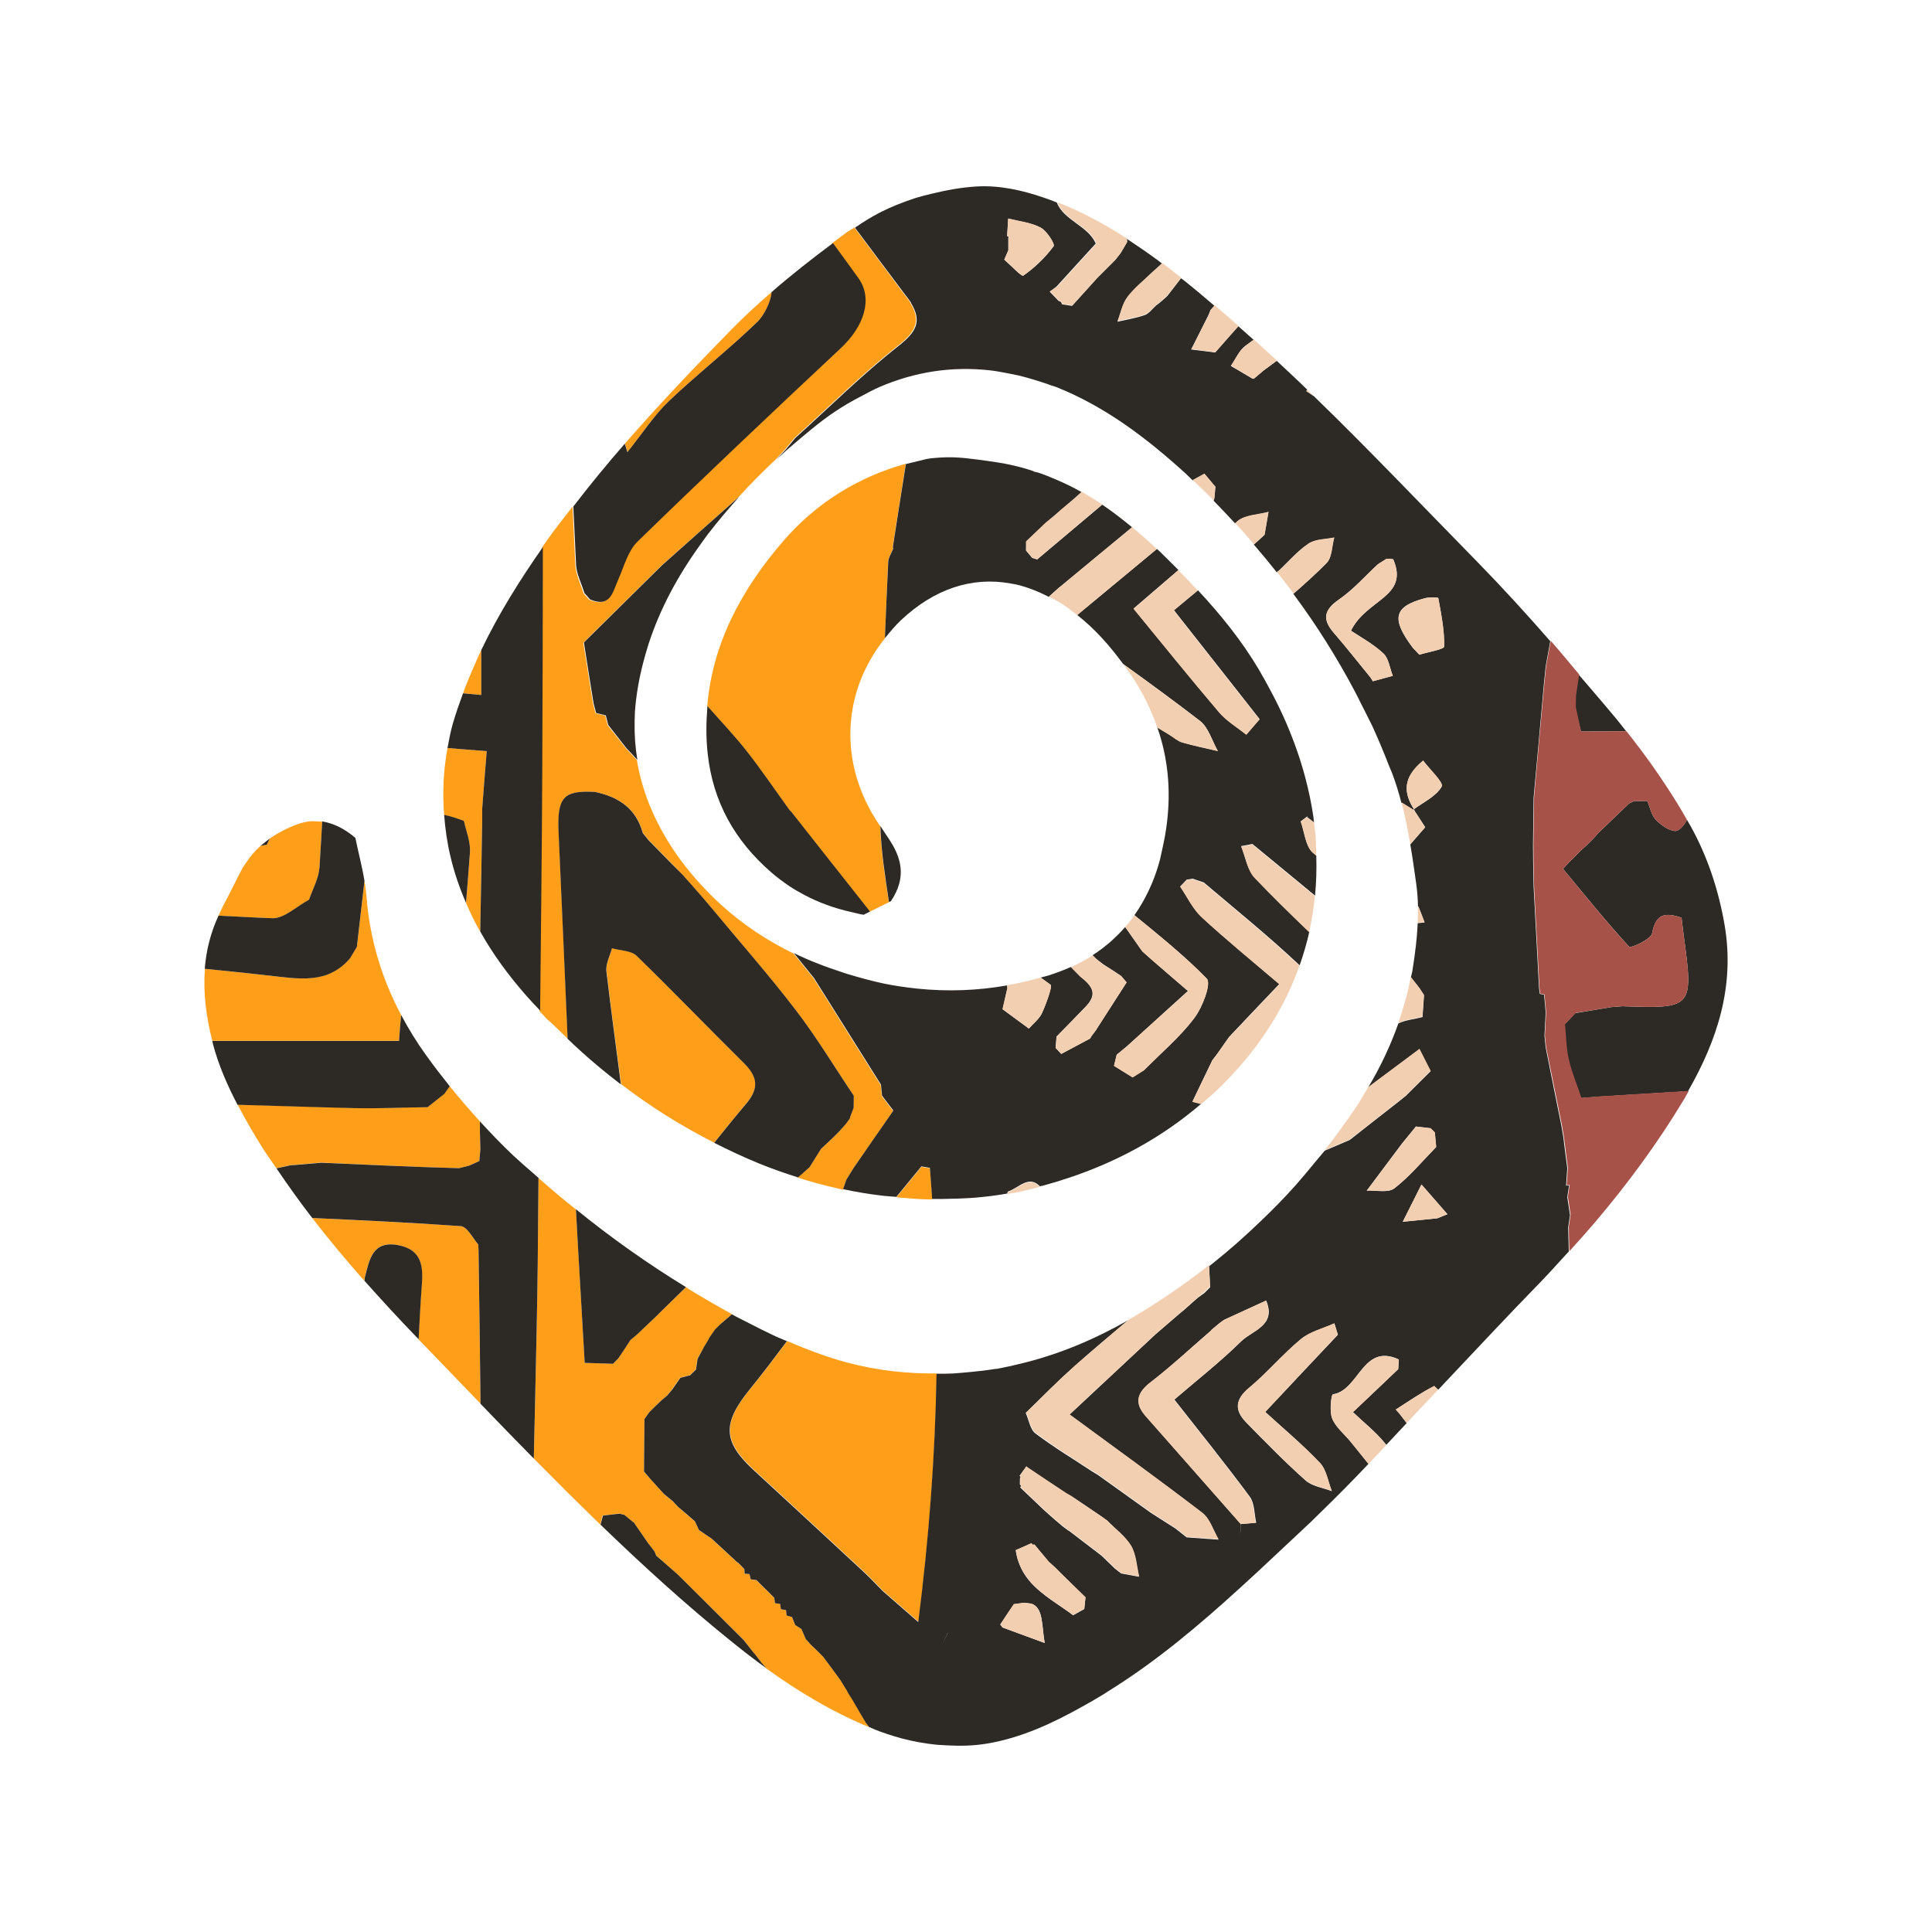
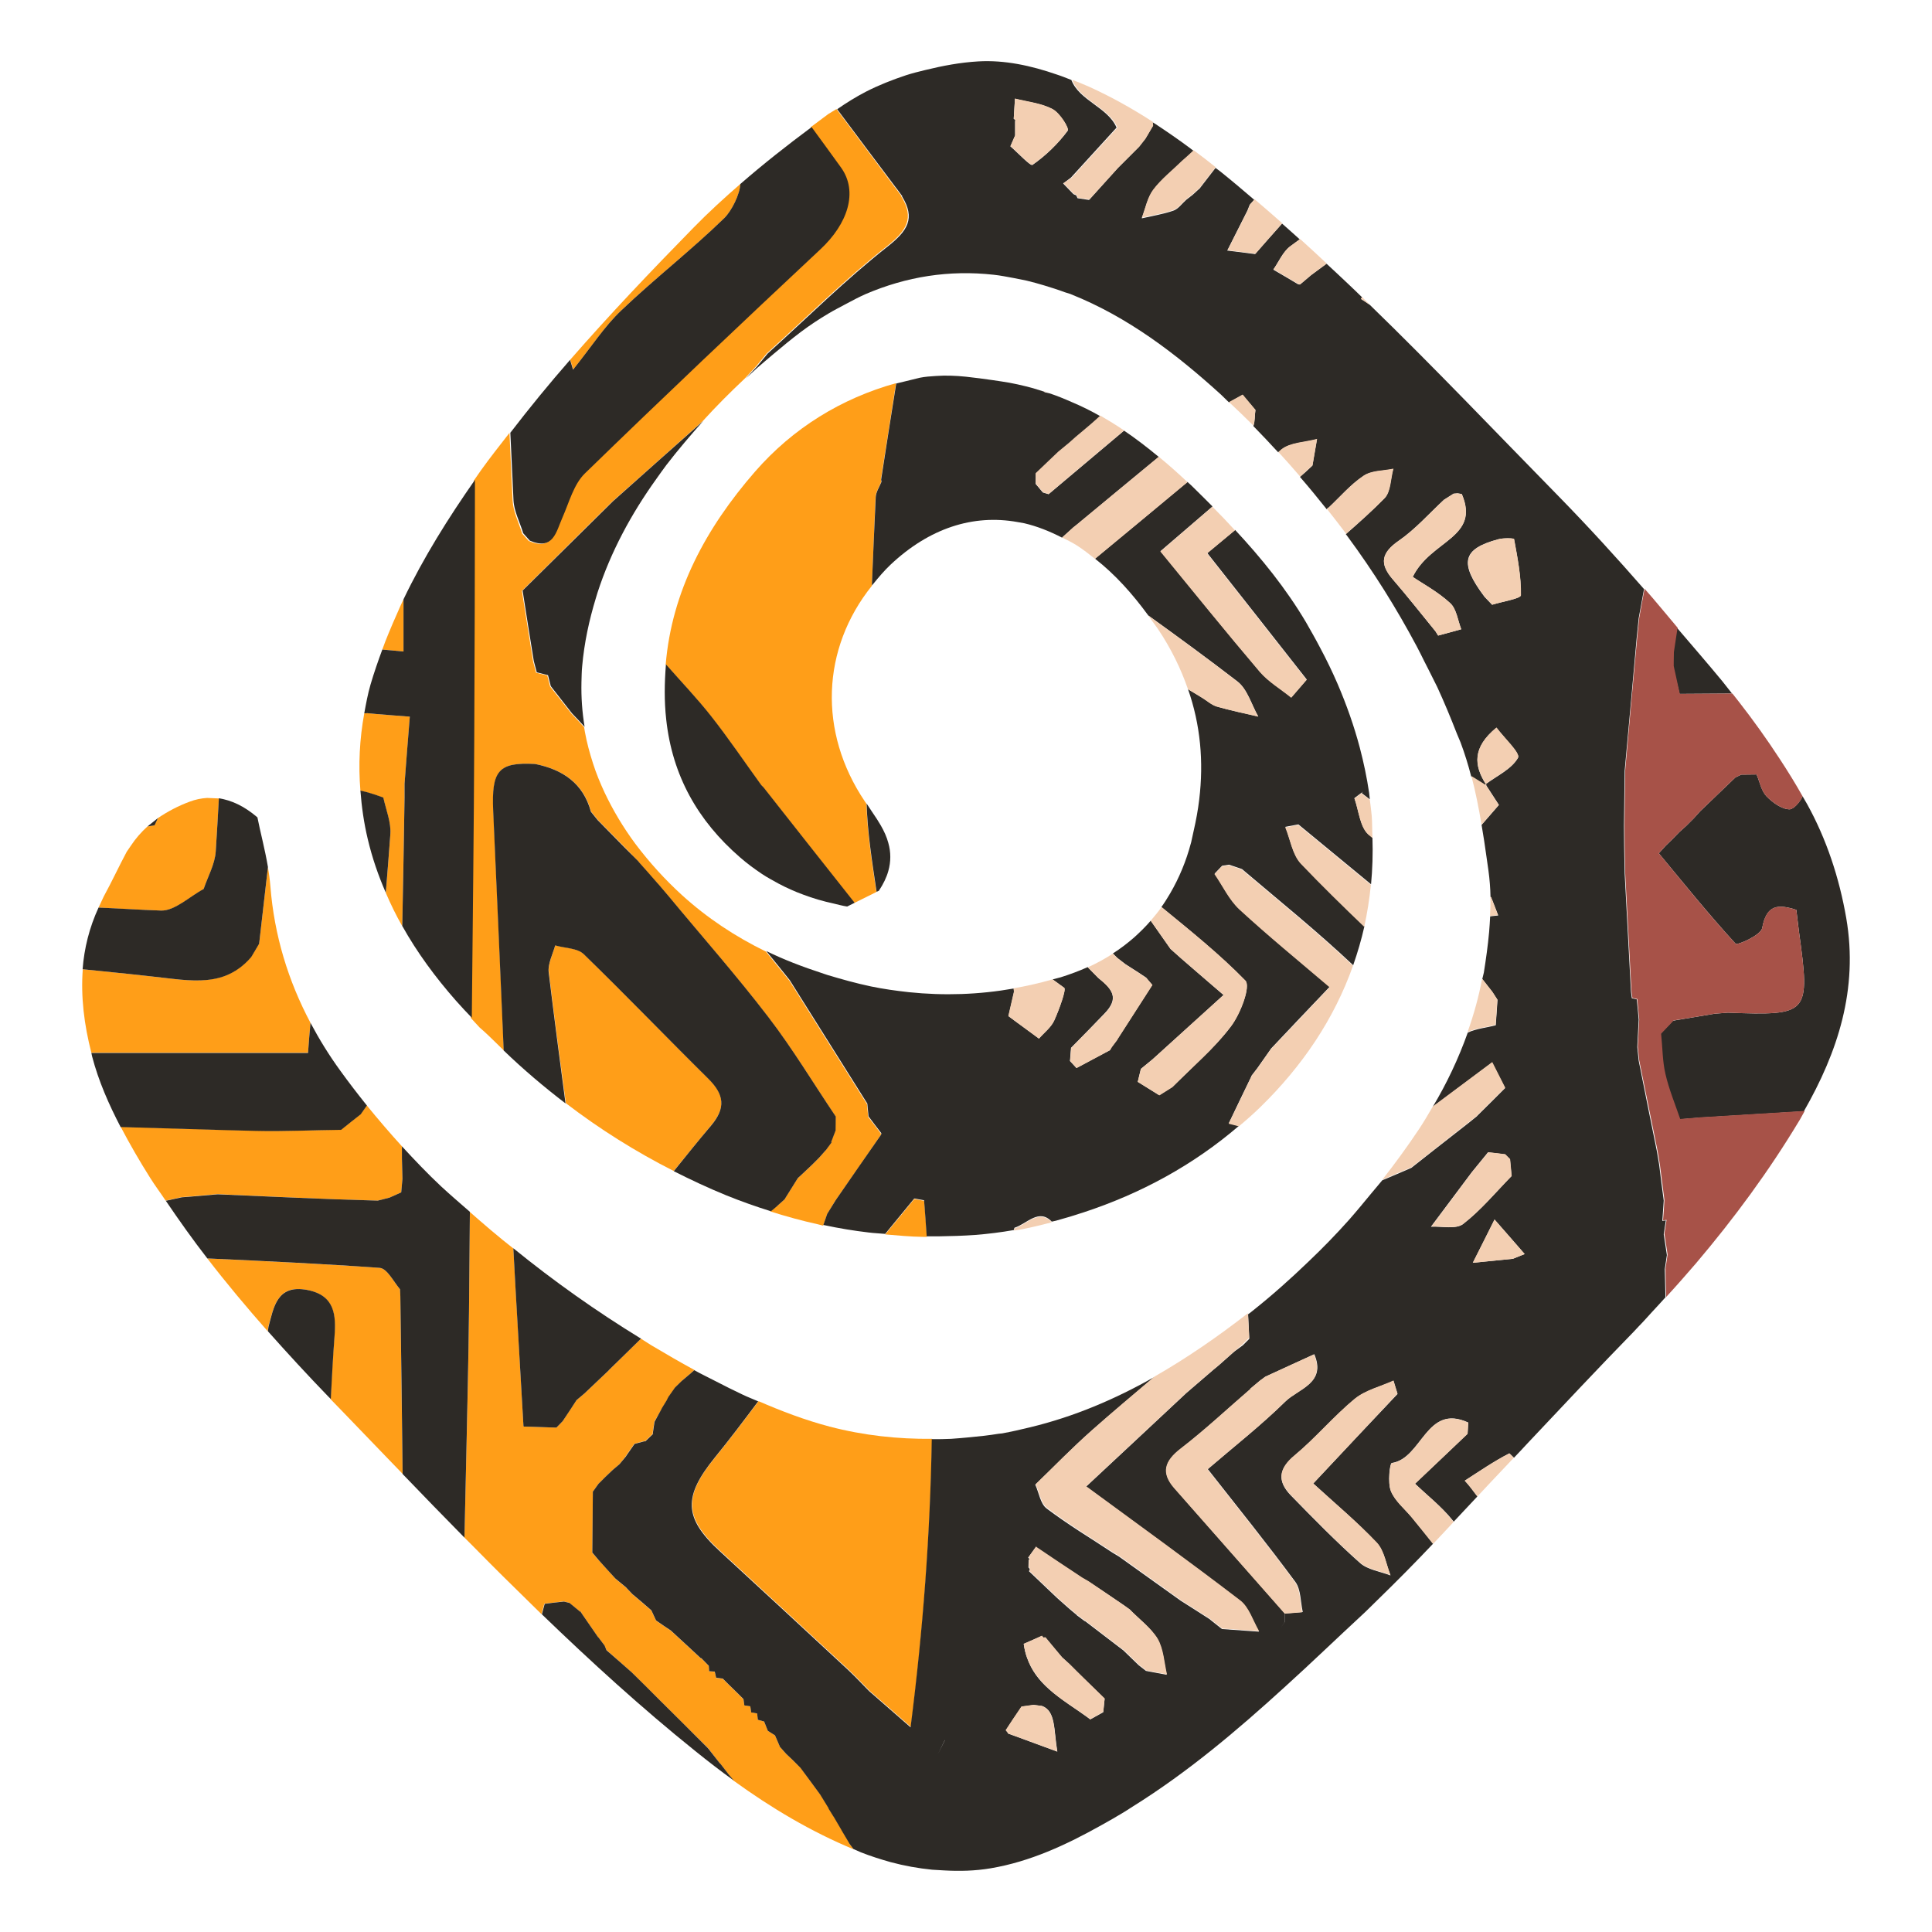
- <svg xmlns="http://www.w3.org/2000/svg" version="1.1" id="Calque_1" x="0" y="0" xml:space="preserve" width="128" height="128">
+ <svg xmlns="http://www.w3.org/2000/svg" version="1.1" id="Calque_1" x="0" y="0" xml:space="preserve" width="90" height="90">
  <style type="text/css" id="style1437">.st0{fill:#ff9e18}.st1{fill:#2d2a26}.st3{fill:#f3cfb2}</style>
-   <g id="g1837" transform="translate(-5.784 -10.385)">
+   <g id="g1837" transform="translate(-11.94 -15.694) scale(.81594)">
    <path class="st0" d="M63.14 124.48c-.16-.26-.31-.53-.47-.79l.01.01-.44-.75-.01-.01-.31-.5.04.04-.48-.77.01.01c-.39-.53-.79-1.06-1.18-1.6l.02.03-.44-.43-.37-.35-.41-.46.04.04.01.01-.28-.65-.41-.26-.21-.53-.36-.1-.04-.36-.34-.06-.05-.35-.34-.05-.05-.35.01.01-.4-.4-.41-.4-.4-.4.02.02-.38-.05-.08-.35-.32-.02-.02-.31-.45-.46.02.05-.83-.77c-.3-.28-.6-.55-.9-.83l-.85-.58-.27-.58-1.04-.89v.01l-.4-.42.02.01-.63-.52-.01-.01-.06-.05.04.03.02.01.01.01c-.32-.35-.65-.71-.97-1.07l.01.02-.39-.46.03.03.03-3.46-.03.02.35-.49.39-.39.42-.4.39-.33.37-.47v-.01l.48-.69.6-.16v.03l.47-.45h-.03l.1-.68.45-.77-.03.04.3-.49.1-.2.38-.54-.01.01.02-.03-.01.02.38-.37h-.01l.04-.04-.04.04.47-.4-.03.03.28-.25c-.83-.45-1.65-.93-2.46-1.41l-.41-.26-.18-.12c-.61.6-1.23 1.2-1.84 1.8h.01c-.47.45-.94.89-1.41 1.34l.01-.01-.45.38c-.27.4-.53.8-.79 1.2l-.36.37-1.86-.06-.02-.02c-.19-3.38-.39-6.77-.58-10.15l-.59-.47c-.48-.39-.95-.79-1.42-1.2l-.47-.41c-.02 1.9-.03 3.79-.05 5.69-.03 2.83-.09 5.66-.16 8.48-.03 1.47-.07 2.95-.1 4.42l.51.51c1.11 1.13 2.23 2.24 3.37 3.35l.52.51.16-.6c.37-.04.73-.08 1.1-.13l.32.08.68.56-.01-.12.03.13-.01-.01v.02c.32.46.64.92.96 1.39l-.01-.03.37.49.12.27c.48.43.97.85 1.45 1.28l.01.01c.53.53 1.06 1.06 1.59 1.58.92.92 1.84 1.84 2.77 2.75l.02.02-.02-.01c.23.29.46.59.68.88l-.01-.03.55.71-.02-.03.24.3c2.14 1.55 4.4 2.9 6.86 3.92l-.28-.37z" id="path1445" />
    <path class="st0" d="M43.6 54.84c.04-.65.29-1.33.75-2.01-.46.68-.71 1.36-.75 2.01m-.68 23.9.48.47c-.2-4.56-.39-9.12-.6-13.68-.1-2.31.3-2.79 2.39-2.68 1.57.32 2.75 1.09 3.19 2.73l.01.01v-.01l.37.46-.03-.03 1.58 1.61-.03-.03.44.45-.01-.01-.04-.03.44.45-.04-.03c.37.42.74.85 1.12 1.27l-.03-.04.58.68c1.92 2.32 3.92 4.58 5.75 6.97 1.39 1.81 2.58 3.78 3.85 5.68-.01.27-.01.54-.01.8l-.26.68.03-.02.03-.02-.37.5.03-.03-.01.01-.01.01-.38.43-.4.4-.37.35-.45.42-.75 1.2.03-.02-.47.41.03-.04-.39.34c.89.28 1.79.53 2.7.73l.31.08.23-.66-.01.01.47-.77c.87-1.25 1.74-2.5 2.6-3.75l.01-.08c-.24-.32-.48-.64-.73-.96l-.07-.73c-1.48-2.35-2.95-4.7-4.43-7.05-.45-.55-.89-1.11-1.34-1.66-1.74-.85-3.35-1.91-4.8-3.23-.95-.87-1.84-1.84-2.66-2.93a17.5 17.5 0 0 1-1.75-2.92c-.25-.54-.48-1.09-.66-1.66-.19-.59-.35-1.18-.46-1.78l-.05-.29-.33-.36-.39-.41c-.4-.52-.81-1.03-1.22-1.55l-.16-.63-.64-.16-.17-.64c-.21-1.34-.43-2.68-.64-4.03l5.16-5.1c1.72-1.52 3.43-3.05 5.15-4.58.77-.85 1.58-1.66 2.41-2.44l.65-.7.61-.74c2.27-2.05 4.45-4.22 6.85-6.11 1.14-.9 1.6-1.61.82-2.87h.02l-.33-.45-.01-.01-.01-.01-3.36-4.5-.46.28c-.34.25-.68.51-1.02.76l1.68 2.31c.99 1.39.39 3.21-1.19 4.69-4.52 4.22-9.01 8.47-13.43 12.78-.64.62-.9 1.65-1.28 2.51-.37.83-.51 1.91-1.87 1.33l-.4-.45.02.01c-.19-.62-.51-1.24-.54-1.87l-.18-3.86c-.55.71-1.11 1.41-1.63 2.14l-.39.56c0 4.89-.02 9.79-.04 14.68-.03 5.34-.1 10.69-.14 16.03l.5.54c.33.28.61.56.9.84" id="path1447" />
    <path class="st0" d="M57.74 46.16c-2.81 3.23-4.75 6.83-5.1 11.01.87.98 1.78 1.94 2.59 2.97 1 1.27 1.91 2.62 2.86 3.93l.03.03.09.09c1.72 2.18 3.44 4.37 5.16 6.55l.03.05c.43-.21.86-.43 1.27-.63-.26-1.72-.52-3.39-.57-5.04l-.09-.13c-2.67-3.96-2.48-8.72.4-12.31l.21-5.05c.01-.3.22-.6.33-.9l-.01-.06-.01-.08c.29-1.83.57-3.65.86-5.48-3.12.87-5.88 2.56-8.05 5.05" id="path1449" />
    <path class="st0" d="M37.47 92.84c-.37-.44-.74-1.19-1.16-1.22-3.19-.23-6.4-.37-9.84-.54 1.1 1.43 2.26 2.81 3.45 4.16l.03-.25c.31-1.1.48-2.45 2.21-2.11 1.58.3 1.66 1.43 1.56 2.7-.09 1.18-.16 2.36-.21 3.54l.66.68c.87.9 1.74 1.81 2.61 2.71l.84.87c-.04-3.39-.09-6.77-.13-10.16z" id="path1451" />
    <path class="st0" d="M26.26 70c.24-.71.64-1.41.69-2.14.07-1.01.12-2.03.18-3.04l-.67-.03c-.34.02-.67.09-.99.21-.65.24-1.26.56-1.82.94l-.2.41-.4.07c-.35.32-.67.68-.94 1.09l-.24.35c-.45.84-.85 1.71-1.31 2.55l-.3.64c1.19.06 2.38.13 3.57.17.8.03 1.63-.8 2.43-1.22" id="path1453" />
    <path class="st0" d="M32.36 77.63c-1.27-2.39-2.07-4.99-2.29-7.8-.03-.37-.08-.74-.14-1.1v.01c-.17 1.45-.33 2.9-.5 4.36l-.01.02-.45.74c-.46.53-.94.86-1.47 1.07-.88.34-1.87.32-2.98.19-1.72-.2-3.44-.38-5.16-.55-.12 1.58.08 3.18.49 4.77h12.37c.04-.6.09-1.16.14-1.71" id="path1455" />
    <path class="st0" d="m35.6 59.95-.17.01c-.27 1.48-.34 2.95-.22 4.42.38.09.8.21 1.31.4.14.7.45 1.4.4 2.09-.08 1.11-.17 2.23-.26 3.34.28.65.59 1.29.94 1.9.04-2.44.09-4.88.13-7.32v-.8c.1-1.23.19-2.45.3-3.84-.76-.06-1.33-.1-1.9-.15z" id="path1457" />
    <path class="st0" d="M37.67 53.45c-.13.26-.24.53-.36.8-.17.38-.33.75-.49 1.14-.13.31-.25.62-.36.93.4.04.8.07 1.21.11z" id="path1459" />
    <path class="st0" d="m36.2 87.78.67-.17.67-.3.07-.78-.03-1.15v-.7c-.69-.76-1.36-1.54-2.01-2.34l-.35.5c-.37.3-.74.59-1.12.89-.8.01-1.6.03-2.4.05-.83.02-1.67.02-2.49 0-2.57-.06-5.13-.14-7.69-.22.52.99 1.08 1.96 1.68 2.91.28.45.6.87.89 1.31.31-.06.61-.13.92-.2l.29-.02 1.75-.15c3.05.14 6.1.29 9.15.37" id="path1461" />
    <path class="st0" d="M67.34 89.85h.21c-.05-.69-.09-1.38-.16-2.06l-.56-.1c-.55.67-1.1 1.35-1.66 2.02.72.06 1.44.13 2.17.14" id="path1463" />
    <path class="st0" d="M57.94 99.23c-.81 1.08-1.62 2.16-2.47 3.2-1.8 2.21-1.81 3.43.27 5.34 2.32 2.13 4.63 4.28 6.94 6.42l.41.38.4.39.39.4.39.4 2.37 2.07c.71-5.57 1.11-11.03 1.21-16.45-1.96.02-3.91-.19-5.86-.7-1.4-.37-2.74-.88-4.05-1.45" id="path1465" />
    <path class="st0" d="M47.96 73.7c-.36-.35-1.08-.34-1.63-.5-.13.52-.43 1.05-.36 1.54.3 2.49.63 4.99.97 7.48a39.42 39.42 0 0 0 6.16 3.87c.7-.86 1.4-1.73 2.12-2.59.89-1.05.75-1.81-.16-2.7-2.39-2.35-4.7-4.77-7.1-7.1" id="path1467" />
    <path class="st0" d="M50.12 36.94c1.9-1.81 3.99-3.42 5.87-5.26.44-.43.89-1.39.92-1.95-.92.8-1.82 1.62-2.68 2.5-2.41 2.46-4.78 4.95-7.04 7.54l.17.56c1.05-1.31 1.79-2.47 2.76-3.39" id="path1469" />
    <path class="st1" d="M89.61 103.93c1.21 1.11 2.49 2.18 3.63 3.39.43.46.53 1.23.78 1.86-.59-.23-1.31-.32-1.75-.72-1.37-1.22-2.65-2.53-3.93-3.84-.78-.8-.73-1.51.2-2.28 1.21-1.01 2.24-2.24 3.45-3.24.61-.5 1.46-.7 2.2-1.03l.23.75c-1.51 1.59-3.02 3.2-4.81 5.11m-2.44 9.12c.26-.4.53-.79.79-1.19l.04-.5c-2.1-2.39-4.21-4.77-6.31-7.16-.77-.88-.56-1.55.36-2.26 1.39-1.07 2.67-2.28 4-3.42h-.03l.01-.01.55-.46.3-.22c.93-.43 1.86-.85 2.79-1.28.7 1.65-.9 1.97-1.64 2.69-1.4 1.37-2.95 2.59-4.44 3.87 1.73 2.2 3.41 4.29 5 6.44.32.44.29 1.14.42 1.71l-.01.01c-.33.03-.66.05-.99.08l-.04.5c-.28.41-.54.8-.8 1.2m9.17-23.79zm2.32-3.1.93-1.14.97.12.28.28.09.96c-.91.93-1.75 1.95-2.77 2.74-.41.31-1.2.12-1.83.15.79-1.05 1.56-2.08 2.33-3.11m2.35 4.94c-.56.06-1.12.11-2.29.23.53-1.05.89-1.76 1.24-2.47.58.66 1.15 1.31 1.72 1.97zm-6.86-38.79c-.78-.9-.65-1.52.35-2.21.94-.65 1.72-1.54 2.57-2.33l.55-.35.23-.02.24.04c1.07 2.51-1.77 2.62-2.8 4.73.57.39 1.44.85 2.14 1.5.36.33.43.98.63 1.49l-1.32.36-.15-.24c-.81-.99-1.6-2-2.44-2.97m5.24 1c-1.46-1.94-1.28-2.74.79-3.29.29-.08.88-.06.89-.01.2 1.06.41 2.14.39 3.21-.01.19-1.06.36-1.64.54zm-31.21 66.07.39-.79h-.39.4zm4.28-1.97.5-.74.58-.08.1-.02.48.06c.8.28.67 1.39.88 2.61-1.21-.45-2.02-.74-2.83-1.04l.02-.02-.05-.06-.08-.1zm6.32-6.54.35.25c.54.56 1.21 1.04 1.58 1.69.34.58.37 1.35.53 2.04-.39-.07-.79-.15-1.18-.22l-.41-.32-.88-.85c-.73-.56-1.47-1.12-2.21-1.69l.03.04-.47-.35.01.01-.01-.01-.02-.02.02.01-.43-.36-.7-.62c-.54-.51-1.07-1.02-1.61-1.53l.05-.12-.08-.1.01-.41.05-.08-.08-.06.46-.64-.01.05c.88.58 1.75 1.16 2.63 1.74l.38.22c.67.43 1.33.88 1.99 1.33m-1.9 6.53c-.78-.59-1.65-1.09-2.37-1.74-.54-.48-.99-1.05-1.24-1.78-.09-.24-.15-.51-.19-.79.35-.15.69-.31 1.04-.46l.04.05.04.05.12-.01c.31.38.63.76.95 1.14l.43.39.39.39.41.41 1.2 1.17-.08.77zm-1.29-90.7a8.86 8.86 0 0 1-2.01 1.95c-.12.08-.83-.69-1.26-1.06l.27-.62v-.78l.01-.11-.09-.06c.02-.39.05-.77.07-1.15.73.19 1.51.26 2.15.6.41.22.96 1.09.86 1.23m34.13 66.6c-.01-.54-.03-1.08-.04-1.61l-.36-.01.36.01.12-.8-.18-1.19.12-.79-.2.03c.03-.39.05-.77.08-1.16-.09-.68-.18-1.36-.26-2.04l-.13-.77c-.35-1.73-.7-3.46-1.04-5.18l-.08-.78c.03-.52.05-1.04.08-1.56-.03-.39-.07-.77-.11-1.16l-.14-.03-.14-.03-.05-.37-.36-6.74-.03-1.56c0-.4-.01-.8-.01-1.19.01-1.05.03-2.1.04-3.14.23-2.51.46-5.01.68-7.52l.12-1.18c.1-.53.19-1.06.29-1.59l.01-.08c-1.57-1.8-3.18-3.56-4.85-5.27-3.59-3.66-7.12-7.38-10.8-10.95l-.51-.34.07-.09c-.26-.25-.52-.51-.79-.76-.41-.39-.83-.78-1.24-1.16-.29.22-.59.43-.88.65l-.64.54-.11-.02c-.47-.28-.94-.56-1.41-.83.31-.45.54-1.01.95-1.32l.56-.41c-.33-.3-.67-.6-1.01-.9-.51.58-1.03 1.15-1.54 1.74-.53-.07-1.06-.14-1.59-.2.38-.76.77-1.52 1.15-2.28l.13-.33.26-.29c-.64-.55-1.28-1.09-1.94-1.62l-.27-.2c-.29.38-.59.76-.88 1.14h.01l-.44.4-.36.28c-.24.21-.45.52-.73.62-.58.2-1.2.3-1.81.44.21-.54.31-1.15.65-1.6.46-.62 1.09-1.11 1.65-1.65l.35-.31.31-.29-.26-.2c-.62-.46-1.26-.9-1.91-1.33l-.18-.11.02.22-.43.73-.36.46-1.2 1.2-1.65 1.83-.66-.1-.07-.16-.16-.07-.59-.61.44-.33c.87-.95 1.73-1.9 2.61-2.86-.5-1.17-2.12-1.53-2.58-2.72-.28-.11-.55-.22-.83-.31-1.47-.51-2.99-.84-4.49-.75-1.03.06-2.03.25-3.01.49-.37.09-.74.18-1.11.3-.78.26-1.55.56-2.29.94-.56.29-1.11.63-1.64 1 1.12 1.5 2.24 3 3.37 4.5l.01.01.01.01.33.45h-.02c.78 1.27.32 1.97-.82 2.87-2.4 1.89-4.58 4.06-6.85 6.11l-.61.74-.65.69.64-.59c.32-.28.64-.55.96-.82.51-.43 1.02-.85 1.55-1.25.52-.39 1.05-.74 1.59-1.06.32-.19.65-.36.97-.53.37-.2.75-.4 1.13-.57 2.35-1.01 4.79-1.39 7.32-1.11.39.04.77.12 1.16.19l.74.15c.33.08.66.17.99.27.39.12.78.24 1.18.39l.32.1.02.01c3.26 1.3 6.02 3.41 8.59 5.75l.01.01.43.42.78-.43c.24.29.48.58.73.87-.05.29-.02.67-.12.91.48.49.95.99 1.42 1.5l.17-.15c.51-.41 1.35-.41 2.04-.6-.09.5-.17 1-.26 1.51l-.42.39-.29.25c.52.6 1.03 1.22 1.53 1.85l.07-.08v.02c.67-.62 1.27-1.34 2.02-1.84.45-.3 1.13-.28 1.7-.4-.16.57-.14 1.31-.5 1.68-.68.69-1.41 1.35-2.2 2.04l.09.12c1.48 2 2.8 4.11 3.96 6.29.15.28.29.57.43.85s.29.56.43.85l.27.54.04.08c.4.87.77 1.76 1.12 2.66l.21.5c.24.64.44 1.29.61 1.95.28.17.55.34.82.51l-.02-.03.07.06-.07-.06.03-.05c-.67-1.06-.78-2.08.61-3.22.45.6 1.37 1.46 1.23 1.72-.36.64-1.19 1.02-1.84 1.5l.05.08-.04-.03c.25.38.49.76.74 1.14l-.99 1.14c.1.6.2 1.21.28 1.82l.11.77c.07.51.11 1.02.12 1.52l.04.03c.13.34.27.69.4 1.03l-.46.05c-.01.3-.04.6-.06.9-.07.78-.18 1.55-.3 2.31l-.09.37.58.74.29.45c-.03.48-.07.97-.1 1.45-.53.14-1.13.19-1.6.42a23.75 23.75 0 0 1-2 4.24c1.09-.81 2.2-1.64 3.39-2.53.22.44.48.95.74 1.46-.53.53-1.06 1.06-1.6 1.59h.01l-.51.41-.6.47c-.88.69-1.77 1.38-2.65 2.08-.55.24-1.11.48-1.66.71l-.62.74c-.42.51-.84 1.02-1.28 1.52-.74.83-1.52 1.63-2.33 2.4-1.01.97-2.06 1.91-3.17 2.79l-.15.12-.11.08c.02.46.05.93.07 1.4l-.37.37-.49.36-.35.31-.53.47-.29.24c-.38.33-.76.65-1.14.98l-.43.37c-1.9 1.78-3.8 3.55-5.72 5.34 3 2.21 5.93 4.32 8.79 6.52.51.39.73 1.17 1.08 1.76l-2.11-.15-.73-.58c-.54-.35-1.08-.69-1.63-1.04-1.17-.84-2.34-1.67-3.51-2.51l-.38-.23c-.63-.42-1.27-.82-1.9-1.23-.63-.41-1.26-.84-1.86-1.29-.36-.27-.44-.9-.65-1.36.53-.51 1.06-1.04 1.59-1.56s1.07-1.03 1.62-1.52c1.18-1.04 2.38-2.05 3.57-3.06-2.21 1.25-4.54 2.25-7.07 2.86-.53.13-1.06.25-1.6.35l-.2.02c-.55.09-1.09.15-1.64.2-.36.03-.71.07-1.07.09-.37.02-.74.02-1.11.02-.09 5.42-.5 10.88-1.21 16.45l-2.37-2.07-.39-.4-.39-.4-.4-.39-.41-.38c-2.31-2.14-4.62-4.29-6.94-6.42-2.08-1.91-2.07-3.13-.27-5.35.85-1.04 1.66-2.12 2.47-3.2-.29-.13-.59-.24-.88-.38-.53-.25-1.05-.51-1.57-.78-.4-.21-.81-.4-1.2-.62l-.28.25.03-.03-.47.4-.38.37-.38.54-.1.2-.3.49.03-.04-.42.77-.1.68h.03l-.47.45v-.03l-.6.16-.48.69v.01l-.38.46-.39.33-.42.4-.39.39-.35.49.03-.03-.03 3.46-.03-.03.39.46-.01-.01c.32.36.64.71.97 1.07l.63.52-.02-.01.4.42v-.01c.35.29.69.59 1.04.89l.27.58c.28.2.57.39.85.58.3.28.6.55.9.83l.83.77-.02-.05.45.46.02.31.32.02.08.35.38.05-.02-.02.4.4.41.4.4.4-.01-.01.05.36.34.05.05.35.34.06.04.36.36.1.21.53.41.26.28.65s0-.01-.01-.01l-.04-.04.41.46.37.35.43.43-.02-.03c.39.53.79 1.06 1.18 1.6l-.01-.01.48.78-.04-.04.31.5.01.01.44.75-.01-.01c.16.26.31.53.47.79l-.05-.06.28.37.43.19c.56.22 1.13.4 1.7.56.78.21 1.57.35 2.36.43l.68.04c.89.05 1.77.03 2.66-.12 2.26-.38 4.32-1.34 6.32-2.46.45-.25.89-.5 1.33-.77l.47-.3c3.14-1.96 5.94-4.33 8.65-6.8.78-.71 1.56-1.43 2.33-2.16.68-.64 1.36-1.28 2.04-1.91.33-.3.64-.62.96-.93 1.07-1.04 2.13-2.11 3.16-3.2-.4-.5-.8-1.01-1.21-1.5-.41-.5-.97-.94-1.2-1.52-.19-.47-.06-1.57.05-1.59 1.75-.26 1.96-3.42 4.37-2.31l-.04.64c-.94.89-1.87 1.79-3 2.85.72.69 1.49 1.29 2.09 2.02l.12.15 1.35-1.44c-.24-.32-.48-.65-.72-.9.84-.54 1.67-1.11 2.55-1.56l.26.25c.26-.27.52-.55.77-.82 2.01-2.13 4.02-4.28 6.07-6.38l.29-.31c.26-.26.5-.54.75-.81.26-.28.52-.56.77-.84" id="path1517" />
    <path class="st1" d="m48.65 53.39.1-.33c.75-2.31 1.91-4.47 3.36-6.49.19-.26.37-.53.57-.79.67-.87 1.38-1.7 2.1-2.51-1.72 1.52-3.43 3.05-5.15 4.58l-5.16 5.1c.21 1.34.42 2.69.64 4.03l.17.64.64.16.16.63c.4.52.81 1.03 1.21 1.55l.39.41.33.36c-.14-.84-.2-1.69-.18-2.55.01-.3.01-.6.04-.9.12-1.36.4-2.64.78-3.89" id="path1519" />
    <path class="st1" d="M37.58 84.68v.7l.03 1.15-.07.78-.67.3-.67.17c-3.05-.08-6.1-.23-9.14-.36l-1.75.15-.29.02c-.31.07-.61.13-.92.2.76 1.12 1.54 2.22 2.37 3.29 3.45.16 6.65.31 9.84.54.42.03.79.78 1.16 1.22l.02.39c.05 3.38.09 6.77.13 10.16 1.17 1.22 2.35 2.43 3.53 3.63.03-1.48.07-2.95.1-4.43.06-2.83.13-5.65.16-8.48.02-1.9.03-3.79.05-5.69-.55-.48-1.11-.96-1.64-1.45-.78-.73-1.51-1.5-2.24-2.29" id="path1521" />
    <path class="st1" d="M32.17 92.88c-1.74-.33-1.91 1.01-2.21 2.11l-.03.25c1.12 1.26 2.27 2.51 3.44 3.72l.15.15c.06-1.18.12-2.36.21-3.54.1-1.26.02-2.39-1.56-2.69" id="path1523" />
    <path class="st1" d="M37.67 56.43c-.41-.04-.81-.07-1.21-.11-.24.65-.47 1.31-.67 1.99-.16.55-.26 1.1-.36 1.65l.17-.01.53.05c.57.05 1.14.09 1.9.15-.11 1.38-.21 2.61-.3 3.83v.8c-.04 2.44-.08 4.88-.13 7.32.85 1.52 1.89 2.93 3.06 4.26.3.34.6.66.91.98.05-5.34.12-10.69.14-16.03.02-4.89.04-9.79.04-14.68-1.53 2.19-2.94 4.44-4.08 6.82z" id="path1525" />
    <path class="st1" id="polygon1527" d="m23.46 66.35.19-.41-.6.48z" />
    <path class="st1" d="M31.71 83.79c.8-.02 1.6-.04 2.4-.05.37-.3.74-.59 1.12-.89l.35-.5c-.52-.65-1.03-1.31-1.52-1.99-.64-.88-1.2-1.79-1.7-2.73-.05.55-.1 1.11-.14 1.72H19.85l.04.19c.37 1.42.96 2.75 1.63 4.04 2.56.07 5.13.16 7.69.22.84.02 1.67.01 2.5-.01" id="path1529" />
    <path class="st1" d="M27.51 74.94c.53-.21 1.02-.54 1.47-1.07l.44-.74.01-.03c.17-1.45.33-2.9.5-4.36v-.01c-.17-1.01-.43-1.97-.6-2.83-.77-.66-1.5-.98-2.2-1.09-.06 1.01-.11 2.03-.18 3.04-.05.73-.45 1.43-.69 2.14-.81.43-1.64 1.25-2.43 1.23-1.19-.04-2.38-.12-3.57-.17-.53 1.15-.82 2.33-.91 3.52 1.73.17 3.45.35 5.16.55 1.13.13 2.12.16 3-.18" id="path1531" />
    <path class="st1" d="M36.66 70.2c.09-1.11.18-2.23.26-3.34.05-.68-.25-1.39-.4-2.09-.51-.19-.93-.32-1.31-.4.07.93.2 1.85.42 2.77.25 1.06.6 2.08 1.03 3.06" id="path1533" />
    <path class="st1" d="m64.68 70.15.13-.06c.26-.39.44-.77.54-1.13a2.9 2.9 0 0 0 0-1.6c-.09-.34-.24-.67-.43-1L64.7 66c-.2-.29-.39-.59-.59-.89.05 1.65.31 3.31.57 5.04" id="path1535" />
    <path class="st1" d="m64.41 52.66.08-.09c.31-.38.62-.75.99-1.1 2.21-2.08 4.71-2.89 7.25-2.43l.39.07c.72.17 1.43.45 2.15.82l.64-.58.19-.15c1.56-1.3 3.13-2.58 4.69-3.88-.64-.53-1.3-1.04-1.98-1.5-1.44 1.21-2.87 2.42-4.31 3.63l-.33-.1-.41-.49.01-.57 1.29-1.23.63-.52.37-.33.43-.36.46-.39.37-.33.14-.13c-.54-.31-1.09-.58-1.66-.82-.41-.18-.82-.35-1.25-.49l-.27-.06-.05-.04-.61-.19c-.59-.16-1.19-.3-1.82-.39l-.47-.07c-.52-.08-1.04-.14-1.56-.2-.58-.06-1.15-.08-1.71-.04-.31.02-.61.04-.91.1l-.53.13c-.27.07-.55.13-.82.2-.29 1.83-.58 3.65-.86 5.48l.01.07.01.06c-.12.3-.32.59-.33.89-.08 1.66-.15 3.35-.22 5.03" id="path1537" />
    <path class="st1" d="m58.22 64.18-.09-.09-.03-.03c-.95-1.31-1.86-2.66-2.86-3.93-.81-1.03-1.72-1.98-2.59-2.97v.05c-.08 1.01-.1 2.04.02 3.11.35 3.2 1.8 5.77 4.21 7.86.4.35.81.65 1.24.94.31.21.64.38.96.56.45.24.92.45 1.41.63.55.21 1.14.38 1.74.51.26.06.5.13.77.17l.42-.21-.03-.05c-1.73-2.18-3.45-4.37-5.17-6.55" id="path1539" />
    <path class="st1" d="M61.67 74.83c-.61-.2-1.21-.41-1.79-.64-.51-.2-1.01-.42-1.5-.66.45.55.9 1.11 1.34 1.66 1.48 2.35 2.95 4.7 4.43 7.05l.07.73c.24.32.48.64.73.96l-.01.08c-.87 1.25-1.74 2.5-2.6 3.75l-.47.76v-.01l-.23.66.05.01c.84.18 1.68.32 2.54.42.31.04.63.05.94.08l1.66-2.02.56.1c.06.69.1 1.38.15 2.06h.66c.71-.01 1.41-.03 2.11-.08.74-.06 1.48-.15 2.21-.28l.03-.13c.71-.22 1.39-1.13 2.13-.35l.23-.05c.55-.15 1.08-.31 1.62-.49 3.24-1.07 6.22-2.68 8.84-4.93l-.58-.15c.43-.9.86-1.8 1.3-2.7l-.02.01.36-.47.78-1.11c1.07-1.14 2.15-2.27 3.34-3.52-1.8-1.54-3.52-2.94-5.15-4.44-.59-.55-.95-1.34-1.42-2.02l.43-.45.39-.06.74.25c1.07.91 2.16 1.81 3.23 2.72 1.06.9 2.11 1.82 3.12 2.77.25-.72.47-1.46.64-2.22-1.23-1.18-2.44-2.37-3.62-3.6-.49-.51-.61-1.38-.89-2.08l.74-.14c1.38 1.14 2.76 2.28 4.15 3.42.08-.86.11-1.75.08-2.66l-.24-.2c-.48-.45-.54-1.36-.79-2.06l-.02.02.02-.02.49-.37-.04.04-.04.04.47.36-.04-.37c-.13-.88-.31-1.73-.53-2.57-.33-1.25-.76-2.46-1.27-3.65-.3-.69-.63-1.38-.99-2.05-.26-.5-.54-.99-.82-1.48-1.14-1.92-2.53-3.64-4.04-5.26-.53.44-1.07.89-1.59 1.32 1.99 2.53 3.84 4.87 5.68 7.22-.29.34-.59.68-.88 1.02-.61-.49-1.31-.9-1.8-1.48-1.93-2.27-3.8-4.59-5.67-6.87.96-.82 1.96-1.68 2.97-2.55-.4-.4-.8-.8-1.21-1.2l-.22-.2c-1.74 1.45-3.49 2.9-5.28 4.38 1.16.91 2.14 2.01 3.04 3.24 1.75 1.26 3.43 2.49 5.08 3.76.58.44.81 1.33 1.2 2.01-.79-.18-1.58-.34-2.36-.57-.3-.09-.56-.33-.84-.5-.27-.16-.54-.33-.81-.49.71 2.03.9 4.13.64 6.3-.07.59-.18 1.19-.32 1.8l-.14.64-.02.07a11.54 11.54 0 0 1-1.18 2.85c-.16.27-.32.53-.5.78 1.65 1.35 3.32 2.69 4.79 4.2.32.32-.28 1.9-.83 2.62-.48.64-1.04 1.22-1.61 1.78-.58.56-1.17 1.12-1.74 1.69v-.01l-.74.46c-.39-.25-.81-.5-1.22-.76l.18-.74.67-.55c1.3-1.18 2.61-2.36 4.05-3.67-.51-.44-.95-.81-1.35-1.16-.37-.32-.71-.61-1.04-.9l-.08-.07-.56-.5-1.13-1.61c-.29.34-.61.65-.94.95-.38.33-.78.64-1.22.92l.25.25.44.34.01.01.75.48.45.3.35.42c-.67 1.04-1.33 2.07-2 3.11h.01l-.33.44-.1.17c-.63.34-1.27.68-1.91 1.02l-.37-.4.06-.75c.64-.65 1.28-1.3 1.91-1.96.82-.85.51-1.35-.35-2.03l-.61-.62c-.49.22-1 .41-1.54.58l-.46.12.66.48c.13.08-.29 1.25-.57 1.87-.18.39-.58.69-.87 1.03-.41-.31-.83-.61-1.24-.91l-.5-.37c.11-.46.21-.93.32-1.39l-.02-.19c-1.97.35-3.98.42-5.99.21-.72-.08-1.45-.18-2.17-.33-.85-.18-1.67-.41-2.47-.65z" id="path1541" />
    <path class="st1" d="m56.27 120.58.02.03-.55-.71.01.03c-.23-.3-.46-.59-.69-.88-.92-.92-1.84-1.84-2.76-2.75-.53-.53-1.06-1.06-1.59-1.58-.48-.43-.97-.85-1.45-1.27l-.11-.27-.37-.49.01.03c-.32-.46-.64-.92-.96-1.39v-.02l-.68-.56-.32-.08c-.37.04-.73.08-1.1.13l-.16.6c2.81 2.71 5.69 5.34 8.74 7.79.73.59 1.47 1.16 2.23 1.71z" id="path1543" />
    <path class="st1" id="polygon1545" d="m47.82 111.3-.03-.13.01.12z" />
    <path class="st1" id="polygon1547" d="m55.07 119.05-.02-.02.01.01z" />
    <path class="st1" d="M45.96 74.75c-.06-.49.23-1.03.37-1.54.55.16 1.27.15 1.63.5 2.4 2.33 4.72 4.75 7.1 7.1.91.9 1.04 1.66.16 2.7-.72.85-1.42 1.72-2.12 2.59.97.49 1.97.96 3 1.38.84.34 1.69.64 2.55.91l.39-.33-.04.03.46-.41-.03.02.75-1.2.45-.42.37-.35.4-.4.38-.43-.01.02.37-.5-.03.02-.03.02.26-.68c0-.27.01-.54.01-.8-1.28-1.9-2.46-3.87-3.85-5.68-1.83-2.39-3.83-4.65-5.75-6.97l-.58-.68.03.04c-.37-.42-.74-.85-1.12-1.27l.04.03-.45-.45.04.04-.44-.44.03.03-1.58-1.61.03.03-.37-.46-.01-.01c-.44-1.63-1.61-2.41-3.19-2.73-2.09-.11-2.49.37-2.39 2.68.21 4.56.4 9.12.6 13.68 1.12 1.08 2.3 2.08 3.53 3.02-.33-2.5-.66-4.99-.96-7.48" id="path1549" />
    <path class="st1" id="polygon1551" d="m61.79 84.89.01-.01-.01.02z" />
    <path class="st1" d="M46.76 100.37c.27-.4.53-.8.79-1.2l.45-.38-.01.01c.47-.45.94-.89 1.41-1.34h-.01c.62-.6 1.23-1.2 1.84-1.8a66.973 66.973 0 0 1-7.29-5.16c.18 3.39.39 6.77.58 10.16l.02.02 1.86.06z" id="path1553" />
    <path class="st1" id="polygon1555" d="m49.74 109.32-.03-.03.05.05z" />
    <path class="st1" id="polygon1557" d="m49.77 109.35-.01-.01z" />
    <path class="st1" id="polygon1559" d="m53.2 98.44-.02.02.01-.01z" />
    <path class="st1" id="polygon1561" d="m53.61 98.04-.05.04h.01z" />
    <path class="st1" d="M120.04 71.65c-.4-2.31-1.13-4.51-2.23-6.5l-.26-.45c-.17.35-.52.73-.74.74-.45 0-.98-.39-1.33-.75-.29-.31-.38-.82-.56-1.24-.29 0-.58.01-.88.01l-.33.16c-.67.64-1.34 1.29-2.01 1.93l-.38.42-.4.4-.4.36-.42.43-.37.36-.39.43c1.44 1.74 2.86 3.5 4.38 5.16.1.11 1.45-.49 1.52-.89.25-1.36.92-1.37 1.95-1.04.06.47.1.86.15 1.24.65 4.73.58 4.8-4.06 4.63l-.76.06c-.79.13-1.58.27-2.38.4l-.72.76c.04.39.06.78.09 1.16.03.39.08.77.16 1.15.2.87.55 1.71.84 2.56.4-.03.8-.07 1.2-.1l5.91-.36c1.93-3.37 3.12-6.96 2.42-11.03" id="path1563" />
    <path class="st1" d="M110.52 58.85c1.05 0 2.04-.02 3-.02l-.56-.71c-.85-1.03-1.72-2.03-2.59-3.05l-.21 1.39c0 .27 0 .53-.01.8l.18.82c.08.27.13.53.19.77" id="path1565" />
    <path class="st1" d="m44.5 49.66-.02-.01.4.45c1.35.58 1.5-.5 1.87-1.33.38-.86.64-1.89 1.28-2.51 4.43-4.31 8.92-8.56 13.43-12.78 1.58-1.47 2.18-3.3 1.19-4.68-.55-.77-1.12-1.54-1.68-2.31-1.4 1.04-2.76 2.11-4.07 3.25-.02.56-.48 1.52-.92 1.95-1.88 1.83-3.97 3.45-5.87 5.26-.97.92-1.71 2.08-2.76 3.39l-.17-.56a84.638 84.638 0 0 0-3.41 4.16l.18 3.86c.03.62.36 1.24.55 1.86" id="path1567" />
    <path d="m112.52 77.11.76-.06c4.64.17 4.71.1 4.06-4.63-.05-.39-.1-.78-.15-1.24-1.04-.33-1.71-.32-1.95 1.04-.07.4-1.42 1-1.52.89-1.53-1.66-2.94-3.42-4.38-5.16l.39-.43.37-.36.42-.43.4-.36.4-.4.38-.42c.67-.64 1.34-1.29 2.01-1.93l.33-.16c.29 0 .58-.01.88-.01.18.42.26.93.56 1.24.35.36.88.75 1.33.75.22 0 .58-.38.74-.74-.41-.73-.85-1.44-1.31-2.14-.73-1.12-1.51-2.21-2.33-3.26l-.37-.47c-.96 0-1.95.02-3 .02-.06-.24-.11-.5-.17-.77-.06-.27-.12-.54-.18-.82 0-.27 0-.53.01-.8l.21-1.39c-.63-.74-1.24-1.5-1.89-2.23l-.01.08c-.1.53-.19 1.06-.29 1.59l-.12 1.18c-.23 2.51-.46 5.01-.68 7.52-.01 1.05-.03 2.1-.04 3.14 0 .4.01.8.01 1.19l.03 1.56.36 6.74.05.37.14.03.14.03c.04.39.07.77.11 1.16-.03.52-.05 1.04-.08 1.56l.08.78 1.05 5.18.13.77c.09.68.17 1.36.26 2.03-.02.39-.05.77-.08 1.16l.2-.03-.12.79.18 1.19-.12.8c.01.54.02 1.08.04 1.62.58-.63 1.15-1.28 1.71-1.93 2.17-2.56 4.16-5.26 5.89-8.14l.02-.03.29-.52-5.91.36c-.4.03-.8.07-1.2.1-.29-.85-.64-1.69-.84-2.56-.09-.38-.13-.76-.16-1.15-.03-.39-.05-.78-.09-1.16l.72-.76c.75-.11 1.54-.25 2.33-.38" id="path1667" style="fill:#a75248" />
    <path class="st3" d="M80.74 55.14c.76 1.13 1.32 2.29 1.72 3.45.27.16.54.32.81.49.28.17.53.41.84.5.78.22 1.57.38 2.36.57-.39-.68-.62-1.57-1.2-2.01-1.65-1.27-3.33-2.5-5.08-3.76.18.25.37.5.55.76" id="path1673" />
    <path class="st3" d="M86.31 42.63c-.24-.29-.49-.58-.73-.87l-.78.43c.47.44.94.89 1.39 1.34.1-.23.07-.61.12-.9" id="path1675" />
    <path class="st3" d="M77.15 51.14c1.79-1.48 3.54-2.93 5.28-4.38-.53-.5-1.08-.99-1.64-1.45-1.56 1.29-3.13 2.58-4.69 3.88l-.19.15-.64.58c.27.14.55.27.82.44.38.24.72.51 1.06.78" id="path1677" />
    <path class="st3" d="M76.65 104.09c1.91-1.79 3.82-3.56 5.72-5.34l.43-.37c.38-.33.76-.65 1.14-.98l.29-.24.53-.47.35-.31.47-.4.37-.37c-.02-.47-.04-.93-.07-1.4-1.72 1.34-3.49 2.56-5.34 3.62-1.2 1.02-2.4 2.02-3.57 3.06-.55.49-1.09 1-1.62 1.52s-1.05 1.04-1.59 1.56c.21.46.3 1.09.66 1.36.6.45 1.22.88 1.85 1.29.63.41 1.27.82 1.9 1.23l.38.23c1.17.84 2.34 1.67 3.5 2.51.54.35 1.08.69 1.63 1.04l.73.58 2.11.15c-.35-.6-.57-1.37-1.08-1.76-2.86-2.19-5.78-4.3-8.79-6.51" id="path1679" />
    <path class="st3" d="m100.12 76.3-.29-.45-.58-.74c-.19 1.04-.48 2.06-.83 3.05.47-.23 1.07-.27 1.6-.42.04-.47.07-.96.1-1.44" id="path1681" />
    <path class="st3" d="M92.9 69.75c-1.38-1.14-2.76-2.28-4.15-3.42l-.74.14c.29.7.41 1.57.89 2.08 1.17 1.23 2.39 2.42 3.62 3.6.17-.78.3-1.58.38-2.4" id="path1683" />
    <path class="st3" d="m88.75 35.45.11.02.64-.54c.29-.22.59-.43.88-.65-.5-.47-1.01-.94-1.52-1.4l-.56.41c-.41.31-.64.87-.96 1.32l1.41.84" id="path1685" />
    <path class="st3" d="M87.84 31.98c-.52-.46-1.05-.92-1.58-1.37l-.26.3-.13.33c-.38.76-.77 1.52-1.15 2.28.53.07 1.06.13 1.59.2.5-.58 1.01-1.16 1.53-1.74" id="path1687" />
    <path class="st3" d="M83.57 103.12c1.49-1.28 3.05-2.49 4.44-3.87.74-.72 2.35-1.04 1.64-2.69-.93.42-1.86.85-2.79 1.28l-.3.22-.55.46H86h.03c-1.33 1.15-2.61 2.35-4 3.42-.92.71-1.13 1.38-.36 2.26 2.1 2.39 4.21 4.77 6.31 7.16.33-.02.66-.05.99-.08l.01-.01c-.13-.58-.1-1.28-.42-1.72-1.58-2.14-3.26-4.22-4.99-6.43" id="path1689" />
    <path class="st3" d="M89.57 45.8c.09-.5.17-1 .26-1.51-.69.19-1.53.19-2.04.6l-.17.15c.42.46.84.93 1.25 1.41l.28-.26z" id="path1691" />
    <path class="st3" d="M80.88 50.72c1.87 2.28 3.74 4.6 5.67 6.87.5.58 1.2.99 1.8 1.48.29-.34.59-.68.88-1.02l-5.68-7.22c.52-.43 1.06-.88 1.59-1.32-.42-.46-.85-.91-1.29-1.35-1 .87-2 1.73-2.97 2.56" id="path1693" />
    <path class="st3" d="M86.58 82.45c2.39-2.33 4.21-5.01 5.3-8.08-1.01-.95-2.06-1.87-3.12-2.77-1.07-.91-2.16-1.81-3.23-2.72l-.74-.25-.39.06-.43.45c.47.68.83 1.47 1.42 2.02 1.63 1.5 3.35 2.91 5.15 4.44a779.98 779.98 0 0 1-3.34 3.52l-.78 1.11-.36.47.02-.01c-.43.9-.86 1.8-1.3 2.7l.58.15c.42-.35.83-.71 1.22-1.09" id="path1695" />
    <path class="st3" d="m89.61 103.93 4.81-5.13-.23-.75c-.74.34-1.59.54-2.2 1.03-1.22 1-2.24 2.24-3.45 3.24-.93.77-.98 1.48-.2 2.28 1.28 1.31 2.56 2.63 3.93 3.84.44.4 1.16.49 1.75.72-.25-.63-.35-1.4-.78-1.86-1.13-1.19-2.42-2.26-3.63-3.37" id="path1697" />
    <path class="st3" d="M93.69 47.67c.36-.37.34-1.11.5-1.68-.58.12-1.25.09-1.7.4-.75.5-1.35 1.22-2.02 1.84l-.01-.02-.07.08c.37.47.74.94 1.1 1.42.78-.69 1.52-1.34 2.2-2.04" id="path1699" />
    <path class="st3" d="M81.64 31.22c.28-.1.49-.4.73-.62l.36-.28.44-.4h-.01c.29-.38.58-.76.88-1.14-.41-.33-.84-.66-1.26-.97l-.31.29-.35.31c-.56.55-1.19 1.04-1.65 1.65-.33.44-.44 1.06-.65 1.6.61-.14 1.24-.23 1.82-.44" id="path1701" />
    <path class="st3" d="M81.56 81.31c.57-.57 1.16-1.12 1.74-1.69.58-.56 1.13-1.15 1.61-1.78.55-.72 1.14-2.29.83-2.62-1.48-1.52-3.15-2.85-4.79-4.2-.19.27-.41.53-.62.78l1.13 1.61.56.5.08.07c.34.29.67.58 1.04.9.4.34.84.72 1.35 1.16-1.44 1.31-2.75 2.49-4.05 3.67l-.67.55-.18.74c.41.26.83.51 1.24.77z" id="path1703" />
    <path class="st3" d="m73.77 46.85.41.49.32.1c1.43-1.21 2.87-2.42 4.31-3.63-.44-.3-.9-.58-1.36-.85l-.14.13-.37.33-.46.39-.43.36-.37.33-.63.52-1.29 1.23z" id="path1705" />
    <path class="st3" d="m99.7 71.53.46-.05c-.13-.34-.26-.69-.4-1.03l-.04-.03c.02.38 0 .75-.02 1.11" id="path1707" />
    <path class="st3" d="M92.95 65.83c-.03-.32-.07-.63-.11-.94l-.47-.36.04-.04.04-.04-.49.37c.25.7.31 1.62.79 2.06l.24.2c-.02-.41-.01-.82-.04-1.25" id="path1709" />
    <path class="st3" id="polygon1711" d="m91.96 64.81-.03.02.03-.01z" />
    <path class="st3" id="polygon1713" d="m92.84 36.63-.44-.43-.07.09z" />
    <path class="st3" d="m75.35 29.69.59.61.16.07.07.16.66.09c.55-.61 1.1-1.22 1.65-1.82l1.2-1.2.36-.46.43-.73-.02-.22c-1.16-.75-2.37-1.43-3.65-2.01-.31-.14-.63-.26-.95-.39.45 1.2 2.08 1.56 2.58 2.73-.88.96-1.75 1.91-2.61 2.86z" id="path1715" />
    <path class="st3" d="M95.42 103.95c1.12-1.07 2.06-1.96 3-2.85l.04-.64c-2.41-1.12-2.63 2.05-4.37 2.31-.1.02-.23 1.12-.05 1.59.23.58.79 1.02 1.2 1.52.41.5.81 1 1.21 1.5.39-.41.78-.83 1.17-1.25l-.12-.15c-.59-.75-1.36-1.35-2.08-2.03" id="path1717" />
    <path class="st3" d="m80.07 75.06-.45-.3-.75-.48-.01-.01-.44-.34-.25-.25c-.45.29-.92.55-1.43.78l.61.62c.86.68 1.17 1.19.35 2.03-.63.65-1.27 1.3-1.91 1.95l-.06.75.37.4c.63-.34 1.27-.68 1.91-1.02l.1-.17.33-.44h-.01c.67-1.04 1.33-2.07 2-3.11z" id="path1719" />
    <path class="st3" d="M94.15 52.31c.84.97 1.63 1.98 2.44 2.97l.15.24 1.32-.36c-.2-.51-.27-1.16-.63-1.49-.7-.65-1.57-1.11-2.14-1.5 1.02-2.11 3.87-2.22 2.8-4.73l-.24-.04-.23.02-.55.35c-.85.79-1.63 1.68-2.57 2.33-1 .69-1.13 1.31-.35 2.21" id="path1721" />
    <path class="st3" d="m76.09 114.63-.39-.39-.43-.39c-.32-.38-.63-.76-.95-1.14l-.12.01-.04-.05-.04-.05c-.34.16-.69.31-1.04.46.04.29.1.55.19.79.26.73.71 1.29 1.24 1.78.71.65 1.59 1.15 2.37 1.74l.74-.42.08-.77-1.2-1.17z" id="path1723" />
    <path class="st3" d="M98.17 89.11c1.02-.79 1.86-1.81 2.77-2.74l-.09-.96-.28-.28c-.32-.04-.65-.08-.97-.11l-.93 1.14c-.77 1.03-1.54 2.07-2.32 3.1.62-.03 1.41.16 1.82-.15" id="path1725" />
    <path class="st3" id="polygon1727" d="M96.34 89.26h-.01z" />
    <path class="st3" d="m72.59 26.96-.27.62c.44.37 1.15 1.14 1.26 1.06.76-.53 1.46-1.2 2.01-1.95.1-.14-.44-1.01-.86-1.23-.64-.34-1.42-.42-2.15-.6-.02.38-.05.77-.07 1.15l.09.06-.01.11z" id="path1729" />
    <path class="st3" id="polygon1731" d="m74.54 41.66-.33-.11.05.04z" />
    <path class="st3" d="M99.83 53.76c.57-.18 1.63-.35 1.64-.54.02-1.07-.2-2.15-.39-3.21-.01-.05-.6-.07-.89.01-2.06.55-2.25 1.35-.79 3.29z" id="path1733" />
    <path class="st3" d="m99.22 66.32.98-1.13c-.25-.38-.49-.76-.74-1.14-.28-.17-.55-.34-.82-.51.24.91.42 1.84.58 2.78" id="path1735" />
    <path class="st3" id="polygon1737" d="m99.44 64.01.02.04.05.02z" />
    <path class="st3" d="M98.72 91.33c1.17-.12 1.73-.17 2.29-.23l.67-.27c-.57-.66-1.15-1.31-1.72-1.97-.36.71-.71 1.42-1.24 2.47" id="path1739" />
    <path class="st3" d="m72.52 89.49.49-.08c.56-.11 1.12-.25 1.67-.39-.73-.79-1.42.12-2.13.35z" id="path1741" />
    <path class="st3" d="M98.26 103.77c.24.26.48.58.72.9.54-.57 1.07-1.15 1.61-1.71l.47-.5-.26-.25c-.88.45-1.7 1.02-2.54 1.56" id="path1743" />
    <path class="st3" d="M73.95 78.53c.3-.34.69-.63.87-1.03.28-.61.71-1.79.57-1.87l-.66-.48c-.74.21-1.48.38-2.23.51l.02.19c-.11.47-.21.93-.32 1.39l.5.37c.42.31.83.62 1.25.92" id="path1745" />
    <path class="st3" d="m98.46 83.33.52-.41h-.01c.53-.53 1.06-1.06 1.6-1.59-.26-.51-.52-1.03-.74-1.46-1.19.89-2.31 1.72-3.39 2.53-.26.44-.51.88-.8 1.31-.66.99-1.36 1.95-2.09 2.88.55-.24 1.11-.48 1.66-.71.88-.69 1.77-1.38 2.65-2.08z" id="path1747" />
    <path class="st3" d="m79.13 111.12-.35-.25-1.98-1.35-.38-.22c-.88-.58-1.75-1.16-2.62-1.75l.01-.05-.46.64.08.05-.05.09-.01.41.08.11-.05.12c.54.51 1.07 1.02 1.61 1.53l.7.62.43.36-.02-.02.02.02.47.36-.03-.04c.73.56 1.47 1.13 2.21 1.69l.88.85.41.32c.39.07.79.15 1.18.22-.16-.69-.19-1.45-.53-2.04-.39-.63-1.06-1.11-1.6-1.67" id="path1749" />
    <path class="st3" id="polygon1751" d="m76.12 111.44.02.01h-.01z" />
    <path class="st3" d="M101.3 62.49c.15-.26-.78-1.12-1.23-1.72-1.39 1.14-1.28 2.16-.61 3.22.65-.48 1.48-.86 1.84-1.5" id="path1753" />
    <path class="st3" id="polygon1755" d="m99.44 64.01.07.06-.05-.08z" />
    <path class="st3" d="m74.11 116.63-.48-.06-.1.01-.58.08-.5.74-.4.61.08.1.05.06-.02.02c.81.3 1.62.59 2.83 1.04-.21-1.21-.08-2.32-.88-2.6" id="path1757" />
  </g>
</svg>
